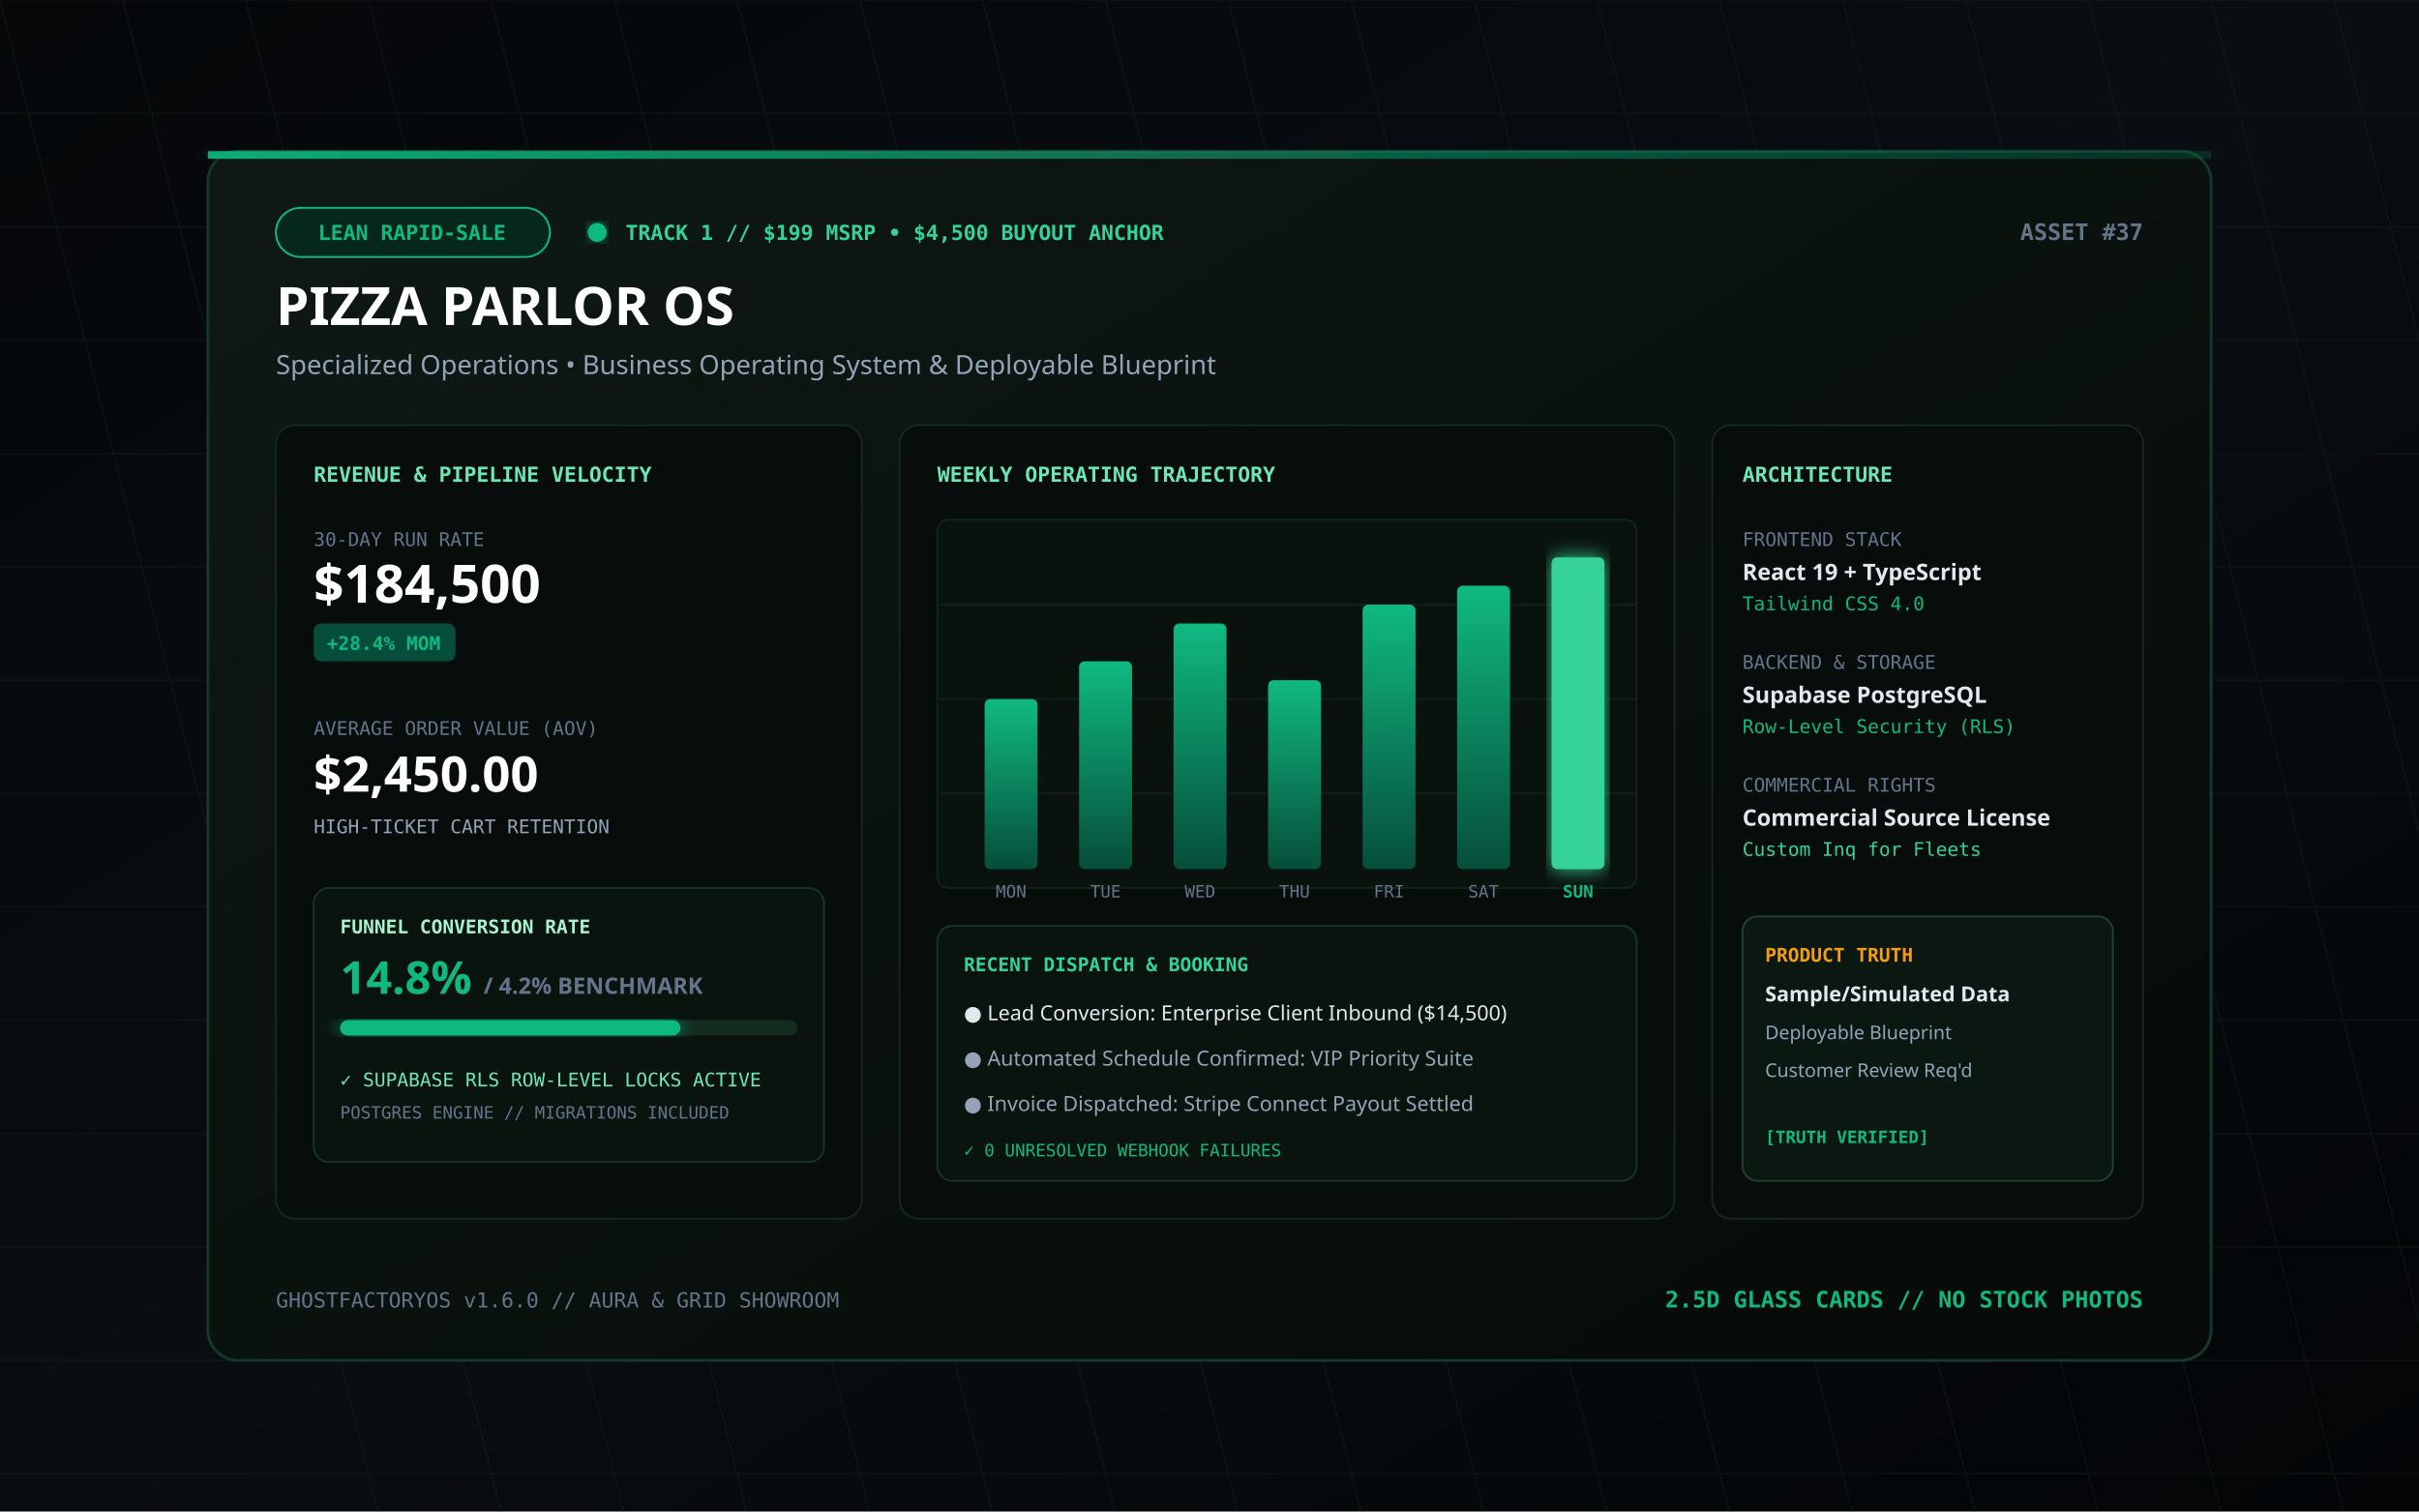
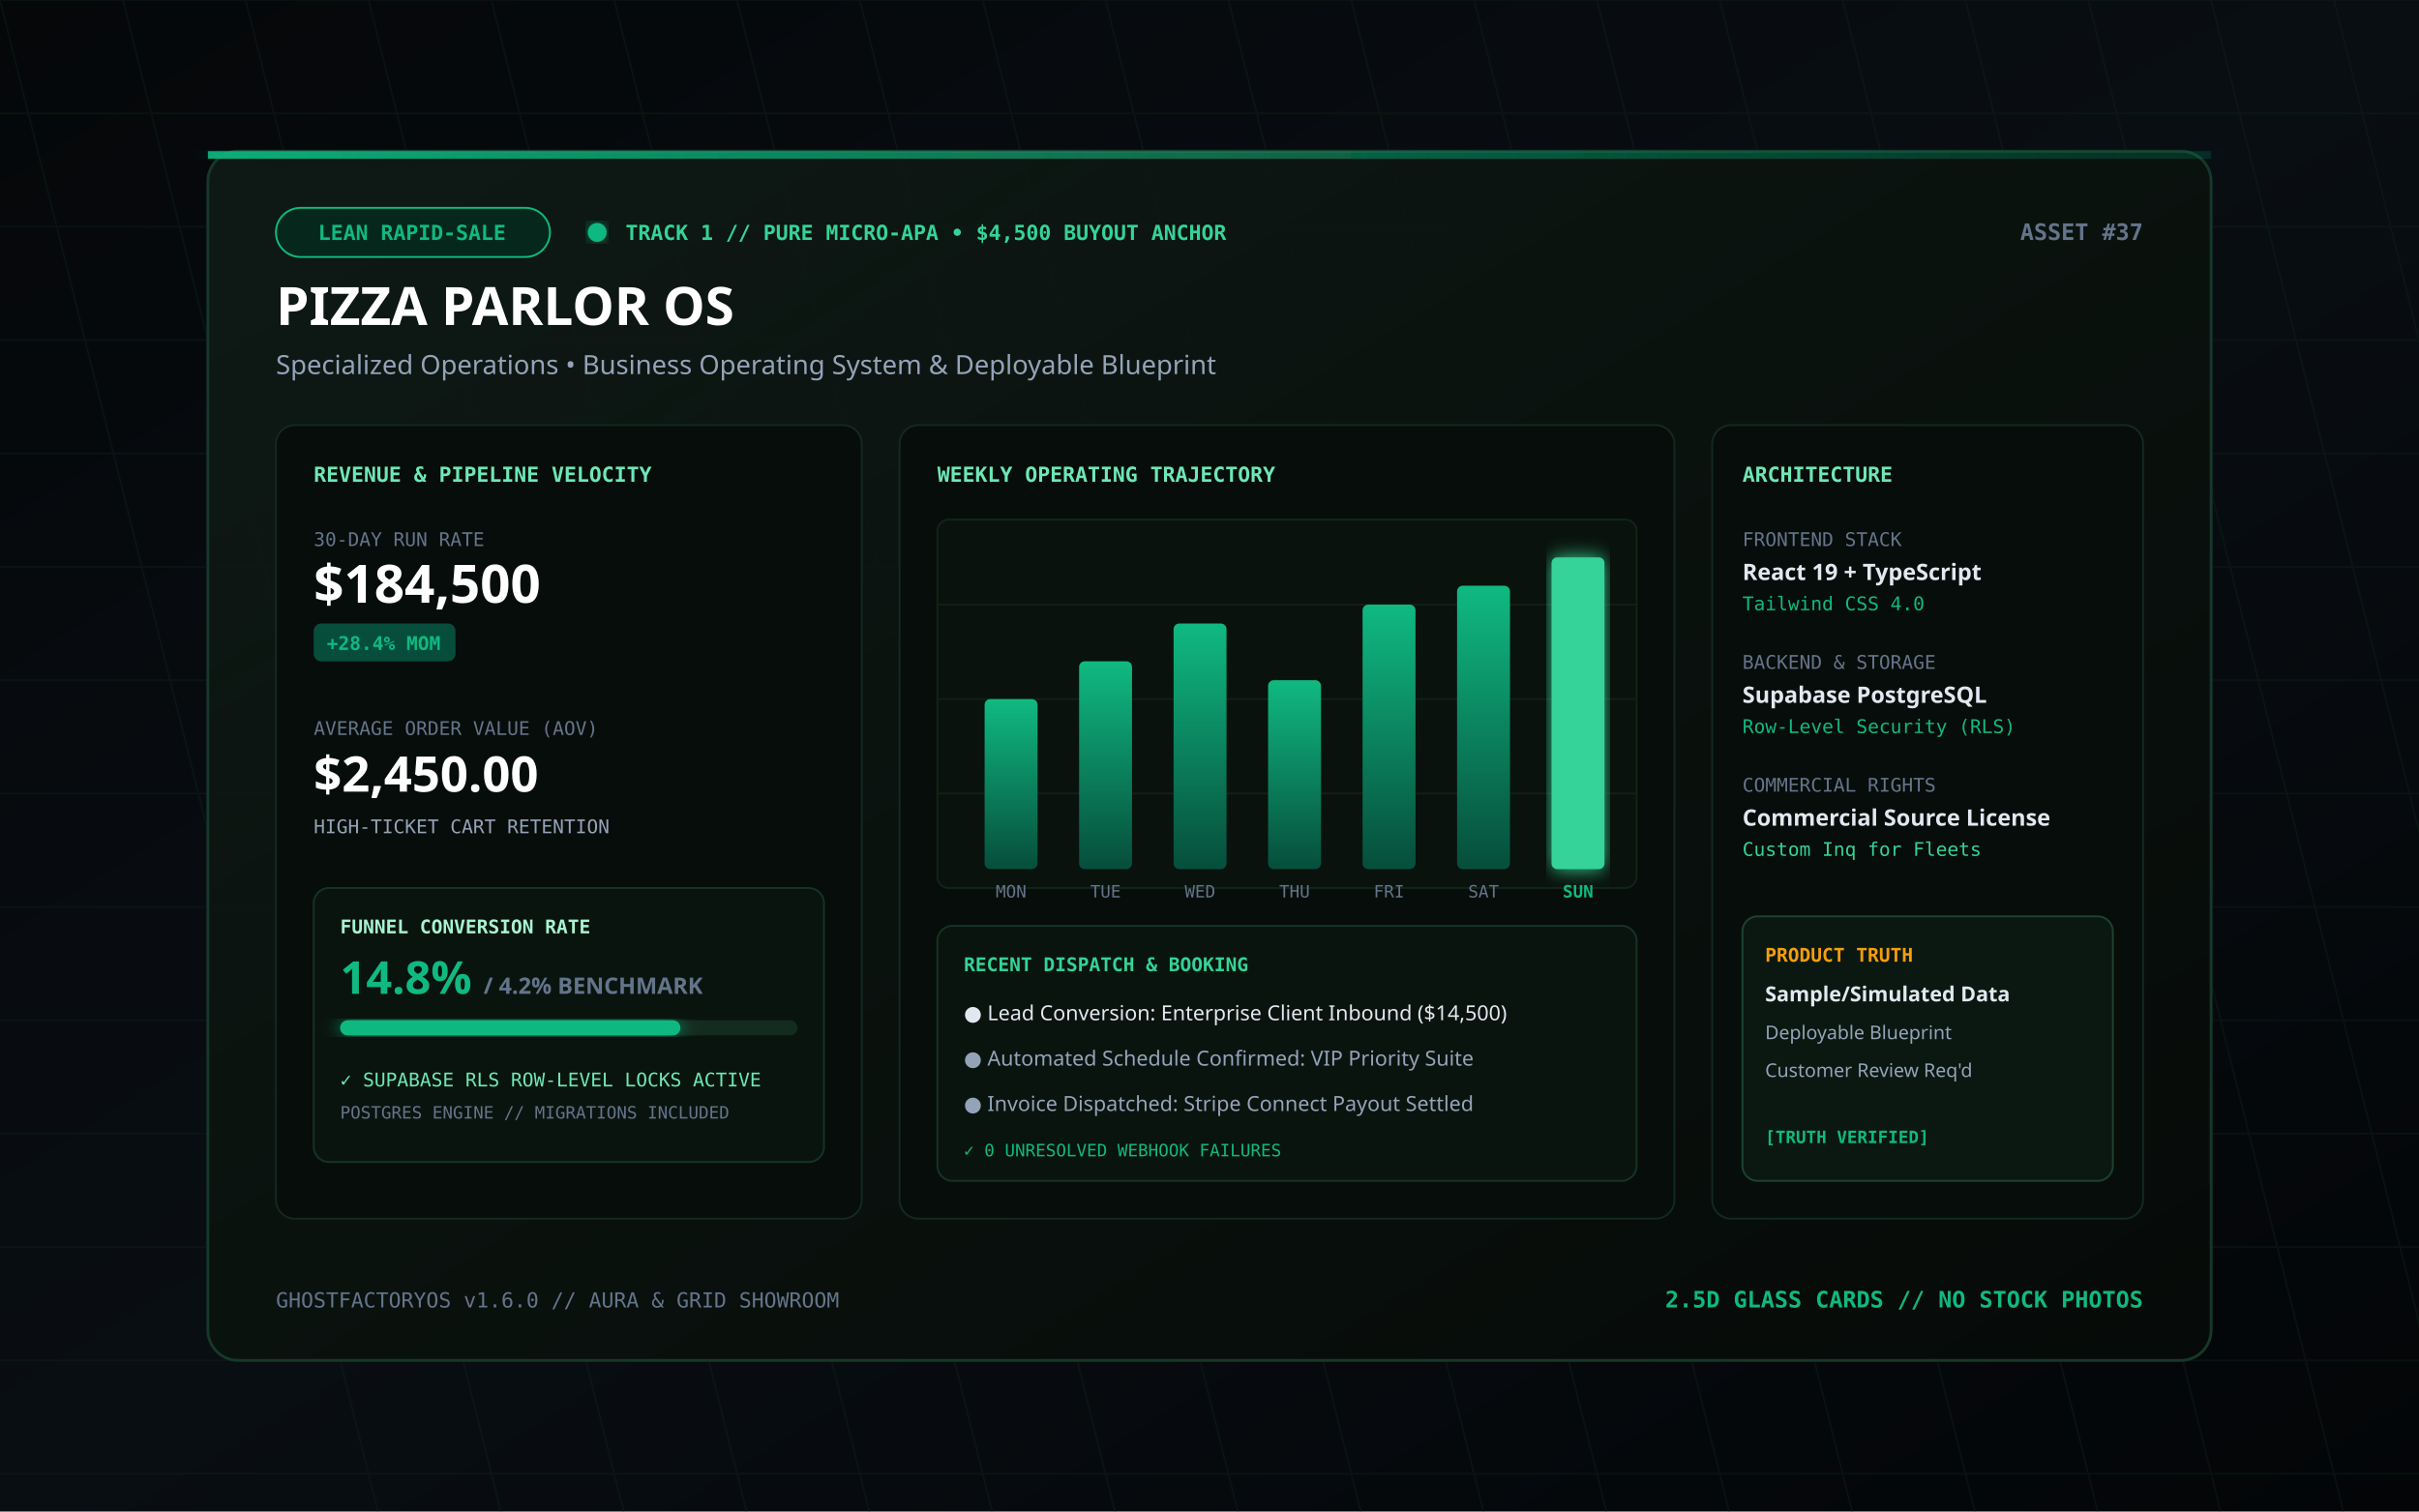
<svg xmlns="http://www.w3.org/2000/svg" width="1280" height="800" viewBox="0 0 1280 800">
  <defs>
    <linearGradient id="bgGradR_37" x1="0%" y1="0%" x2="100%" y2="100%">
      <stop offset="0%" stop-color="#050709" />
      <stop offset="50%" stop-color="#090E13" />
      <stop offset="100%" stop-color="#030507" />
    </linearGradient>
    <linearGradient id="glassCardGrad_37" x1="0%" y1="0%" x2="100%" y2="100%">
      <stop offset="0%" stop-color="#0F1A15" stop-opacity="0.95" />
      <stop offset="50%" stop-color="#0A120E" stop-opacity="0.98" />
      <stop offset="100%" stop-color="#060A08" stop-opacity="0.99" />
    </linearGradient>
    <linearGradient id="emeraldEdge_37" x1="0%" y1="0%" x2="100%" y2="0%">
      <stop offset="0%" stop-color="#10B981" stop-opacity="0.9" />
      <stop offset="100%" stop-color="#059669" stop-opacity="0.2" />
    </linearGradient>
    <linearGradient id="emeraldBar_37" x1="0%" y1="100%" x2="0%" y2="0%">
      <stop offset="0%" stop-color="#064E3B" />
      <stop offset="100%" stop-color="#10B981" />
    </linearGradient>
    <filter id="emeraldGlow_37">
      <feGaussianBlur stdDeviation="5" result="blur" />
      <feMerge>
        <feMergeNode in="blur" />
        <feMergeNode in="SourceGraphic" />
      </feMerge>
    </filter>
  </defs>
  <rect width="1280" height="800" fill="url(#bgGradR_37)" />
  <g stroke="#0F241A" stroke-width="1" opacity="0.35">
    <line x1="0" y1="0" x2="200" y2="800" />
    <line x1="65" y1="0" x2="265" y2="800" />
    <line x1="130" y1="0" x2="330" y2="800" />
    <line x1="195" y1="0" x2="395" y2="800" />
    <line x1="260" y1="0" x2="460" y2="800" />
    <line x1="325" y1="0" x2="525" y2="800" />
    <line x1="390" y1="0" x2="590" y2="800" />
    <line x1="455" y1="0" x2="655" y2="800" />
    <line x1="520" y1="0" x2="720" y2="800" />
    <line x1="585" y1="0" x2="785" y2="800" />
    <line x1="650" y1="0" x2="850" y2="800" />
    <line x1="715" y1="0" x2="915" y2="800" />
    <line x1="780" y1="0" x2="980" y2="800" />
    <line x1="845" y1="0" x2="1045" y2="800" />
    <line x1="910" y1="0" x2="1110" y2="800" />
    <line x1="975" y1="0" x2="1175" y2="800" />
    <line x1="1040" y1="0" x2="1240" y2="800" />
    <line x1="1105" y1="0" x2="1305" y2="800" />
    <line x1="1170" y1="0" x2="1370" y2="800" />
    <line x1="1235" y1="0" x2="1435" y2="800" />
    <line x1="1300" y1="0" x2="1500" y2="800" />
    <line x1="1365" y1="0" x2="1565" y2="800" />
    <line x1="0" y1="0" x2="1280" y2="0" />
    <line x1="0" y1="60" x2="1280" y2="60" />
    <line x1="0" y1="120" x2="1280" y2="120" />
    <line x1="0" y1="180" x2="1280" y2="180" />
    <line x1="0" y1="240" x2="1280" y2="240" />
    <line x1="0" y1="300" x2="1280" y2="300" />
    <line x1="0" y1="360" x2="1280" y2="360" />
    <line x1="0" y1="420" x2="1280" y2="420" />
    <line x1="0" y1="480" x2="1280" y2="480" />
    <line x1="0" y1="540" x2="1280" y2="540" />
    <line x1="0" y1="600" x2="1280" y2="600" />
    <line x1="0" y1="660" x2="1280" y2="660" />
    <line x1="0" y1="720" x2="1280" y2="720" />
    <line x1="0" y1="780" x2="1280" y2="780" />
    <line x1="0" y1="840" x2="1280" y2="840" />
  </g>
  <g transform="translate(110, 80)">
    <rect x="0" y="0" width="1060" height="640" rx="16" fill="url(#glassCardGrad_37)" stroke="#16382A" stroke-width="1.5" />
    <rect x="0" y="0" width="1060" height="4" fill="url(#emeraldEdge_37)" filter="url(#emeraldGlow_37)" />
    <g transform="translate(36, 30)">
      <rect x="0" y="0" width="145" height="26" rx="13" fill="#06281C" stroke="#10B981" stroke-width="1" />
      <text x="72" y="17" fill="#10B981" font-family="monospace" font-size="11" font-weight="700" text-anchor="middle">LEAN RAPID-SALE</text>
      <circle cx="170" cy="13" r="5" fill="#10B981" filter="url(#emeraldGlow_37)" />
-       <text x="185" y="17" fill="#34D399" font-family="monospace" font-size="11" font-weight="600">TRACK 1 // $199 MSRP • $4,500 BUYOUT ANCHOR</text>
+       <text x="185" y="17" fill="#34D399" font-family="monospace" font-size="11" font-weight="600">TRACK 1 // PURE MICRO-APA • $4,500 BUYOUT ANCHOR</text>
      <text x="988" y="17" fill="#64748B" font-family="monospace" font-size="12" text-anchor="end" font-weight="600">ASSET #37</text>
    </g>
    <text x="36" y="92" fill="#FFFFFF" font-family="sans-serif" font-size="28" font-weight="800">PIZZA PARLOR OS</text>
    <text x="36" y="118" fill="#94A3B8" font-family="sans-serif" font-size="14" font-weight="500">Specialized Operations • Business Operating System &amp; Deployable Blueprint</text>
    <g transform="translate(36, 145)">
      <rect width="310" height="420" rx="10" fill="#070D0A" stroke="#13291F" stroke-width="1" />
      <text x="20" y="30" fill="#6EE7B7" font-family="monospace" font-size="11" font-weight="700">REVENUE &amp; PIPELINE VELOCITY</text>
      <g transform="translate(20, 50)">
        <text x="0" y="14" fill="#64748B" font-family="monospace" font-size="10">30-DAY RUN RATE</text>
        <text x="0" y="44" fill="#FFFFFF" font-family="sans-serif" font-size="28" font-weight="800">$184,500</text>
        <rect x="0" y="55" width="75" height="20" rx="4" fill="#064E3B" />
        <text x="37" y="69" fill="#10B981" font-family="monospace" font-size="10" font-weight="700" text-anchor="middle">+28.4% MOM</text>
      </g>
      <g transform="translate(20, 150)">
        <text x="0" y="14" fill="#64748B" font-family="monospace" font-size="10">AVERAGE ORDER VALUE (AOV)</text>
        <text x="0" y="44" fill="#FFFFFF" font-family="sans-serif" font-size="26" font-weight="700">$2,450.00</text>
        <text x="0" y="66" fill="#94A3B8" font-family="monospace" font-size="10">HIGH-TICKET CART RETENTION</text>
      </g>
      <g transform="translate(20, 245)">
        <rect width="270" height="145" rx="8" fill="#0A140F" stroke="#163325" stroke-width="1" />
        <text x="14" y="24" fill="#A7F3D0" font-family="monospace" font-size="10" font-weight="700">FUNNEL CONVERSION RATE</text>
        <text x="14" y="56" fill="#10B981" font-family="sans-serif" font-size="24" font-weight="800">14.8% <tspan fill="#64748B" font-size="12">/ 4.2% BENCHMARK</tspan>
        </text>
        <rect x="14" y="70" width="242" height="8" rx="4" fill="#142B20" />
        <rect x="14" y="70" width="180" height="8" rx="4" fill="#10B981" filter="url(#emeraldGlow_37)" />
        <text x="14" y="105" fill="#6EE7B7" font-family="monospace" font-size="10">✓ SUPABASE RLS ROW-LEVEL LOCKS ACTIVE</text>
        <text x="14" y="122" fill="#64748B" font-family="monospace" font-size="9">POSTGRES ENGINE // MIGRATIONS INCLUDED</text>
      </g>
    </g>
    <g transform="translate(366, 145)">
      <rect width="410" height="420" rx="10" fill="#070D0A" stroke="#13291F" stroke-width="1" />
      <text x="20" y="30" fill="#6EE7B7" font-family="monospace" font-size="11" font-weight="700">WEEKLY OPERATING TRAJECTORY</text>
      <g transform="translate(20, 50)">
        <rect width="370" height="195" rx="6" fill="#09120D" stroke="#11241A" stroke-width="1" />
        <line x1="0" y1="45" x2="370" y2="45" stroke="#102017" stroke-width="1" />
        <line x1="0" y1="95" x2="370" y2="95" stroke="#102017" stroke-width="1" />
        <line x1="0" y1="145" x2="370" y2="145" stroke="#102017" stroke-width="1" />
        <rect x="25" y="95" width="28" height="90" rx="3" fill="url(#emeraldBar_37)" />
        <rect x="75" y="75" width="28" height="110" rx="3" fill="url(#emeraldBar_37)" />
        <rect x="125" y="55" width="28" height="130" rx="3" fill="url(#emeraldBar_37)" />
        <rect x="175" y="85" width="28" height="100" rx="3" fill="url(#emeraldBar_37)" />
        <rect x="225" y="45" width="28" height="140" rx="3" fill="url(#emeraldBar_37)" />
        <rect x="275" y="35" width="28" height="150" rx="3" fill="url(#emeraldBar_37)" />
        <rect x="325" y="20" width="28" height="165" rx="3" fill="#34D399" filter="url(#emeraldGlow_37)" />
        <text x="39" y="200" fill="#64748B" font-family="monospace" font-size="9" text-anchor="middle">MON</text>
        <text x="89" y="200" fill="#64748B" font-family="monospace" font-size="9" text-anchor="middle">TUE</text>
        <text x="139" y="200" fill="#64748B" font-family="monospace" font-size="9" text-anchor="middle">WED</text>
        <text x="189" y="200" fill="#64748B" font-family="monospace" font-size="9" text-anchor="middle">THU</text>
        <text x="239" y="200" fill="#64748B" font-family="monospace" font-size="9" text-anchor="middle">FRI</text>
        <text x="289" y="200" fill="#64748B" font-family="monospace" font-size="9" text-anchor="middle">SAT</text>
        <text x="339" y="200" fill="#10B981" font-family="monospace" font-size="9" font-weight="700" text-anchor="middle">SUN</text>
      </g>
      <g transform="translate(20, 265)">
        <rect width="370" height="135" rx="8" fill="#0A140F" stroke="#163325" stroke-width="1" />
        <text x="14" y="24" fill="#34D399" font-family="monospace" font-size="10" font-weight="700">RECENT DISPATCH &amp; BOOKING</text>
        <text x="14" y="50" fill="#E2E8F0" font-family="sans-serif" font-size="11">● Lead Conversion: Enterprise Client Inbound ($14,500)</text>
        <text x="14" y="74" fill="#94A3B8" font-family="sans-serif" font-size="11">● Automated Schedule Confirmed: VIP Priority Suite</text>
        <text x="14" y="98" fill="#94A3B8" font-family="sans-serif" font-size="11">● Invoice Dispatched: Stripe Connect Payout Settled</text>
        <text x="14" y="122" fill="#10B981" font-family="monospace" font-size="9">✓ 0 UNRESOLVED WEBHOOK FAILURES</text>
      </g>
    </g>
    <g transform="translate(796, 145)">
      <rect width="228" height="420" rx="10" fill="#070D0A" stroke="#13291F" stroke-width="1" />
      <text x="16" y="30" fill="#6EE7B7" font-family="monospace" font-size="11" font-weight="700">ARCHITECTURE</text>
      <g transform="translate(16, 50)">
        <text x="0" y="14" fill="#64748B" font-family="monospace" font-size="10">FRONTEND STACK</text>
        <text x="0" y="32" fill="#E2E8F0" font-family="sans-serif" font-size="12" font-weight="600">React 19 + TypeScript</text>
        <text x="0" y="48" fill="#10B981" font-family="monospace" font-size="10">Tailwind CSS 4.0</text>
      </g>
      <g transform="translate(16, 115)">
        <text x="0" y="14" fill="#64748B" font-family="monospace" font-size="10">BACKEND &amp; STORAGE</text>
        <text x="0" y="32" fill="#E2E8F0" font-family="sans-serif" font-size="12" font-weight="600">Supabase PostgreSQL</text>
        <text x="0" y="48" fill="#10B981" font-family="monospace" font-size="10">Row-Level Security (RLS)</text>
      </g>
      <g transform="translate(16, 180)">
        <text x="0" y="14" fill="#64748B" font-family="monospace" font-size="10">COMMERCIAL RIGHTS</text>
        <text x="0" y="32" fill="#E2E8F0" font-family="sans-serif" font-size="12" font-weight="600">Commercial Source License</text>
        <text x="0" y="48" fill="#34D399" font-family="monospace" font-size="10">Custom Inq for Fleets</text>
      </g>
      <g transform="translate(16, 260)">
        <rect width="196" height="140" rx="8" fill="#0A1811" stroke="#1D4230" stroke-width="1" />
        <text x="12" y="24" fill="#F59E0B" font-family="monospace" font-size="10" font-weight="700">PRODUCT TRUTH</text>
        <text x="12" y="45" fill="#E2E8F0" font-family="sans-serif" font-size="11" font-weight="600">Sample/Simulated Data</text>
        <text x="12" y="65" fill="#94A3B8" font-family="sans-serif" font-size="10">Deployable Blueprint</text>
        <text x="12" y="85" fill="#94A3B8" font-family="sans-serif" font-size="10">Customer Review Req'd</text>
        <text x="12" y="120" fill="#10B981" font-family="monospace" font-size="9" font-weight="700">[TRUTH VERIFIED]</text>
      </g>
    </g>
    <g transform="translate(36, 590)">
      <text x="0" y="22" fill="#64748B" font-family="monospace" font-size="11">GHOSTFACTORYOS v1.6.0 // AURA &amp; GRID SHOWROOM</text>
      <text x="988" y="22" fill="#10B981" font-family="monospace" font-size="12" font-weight="700" text-anchor="end">2.5D GLASS CARDS // NO STOCK PHOTOS</text>
    </g>
  </g>
</svg>
